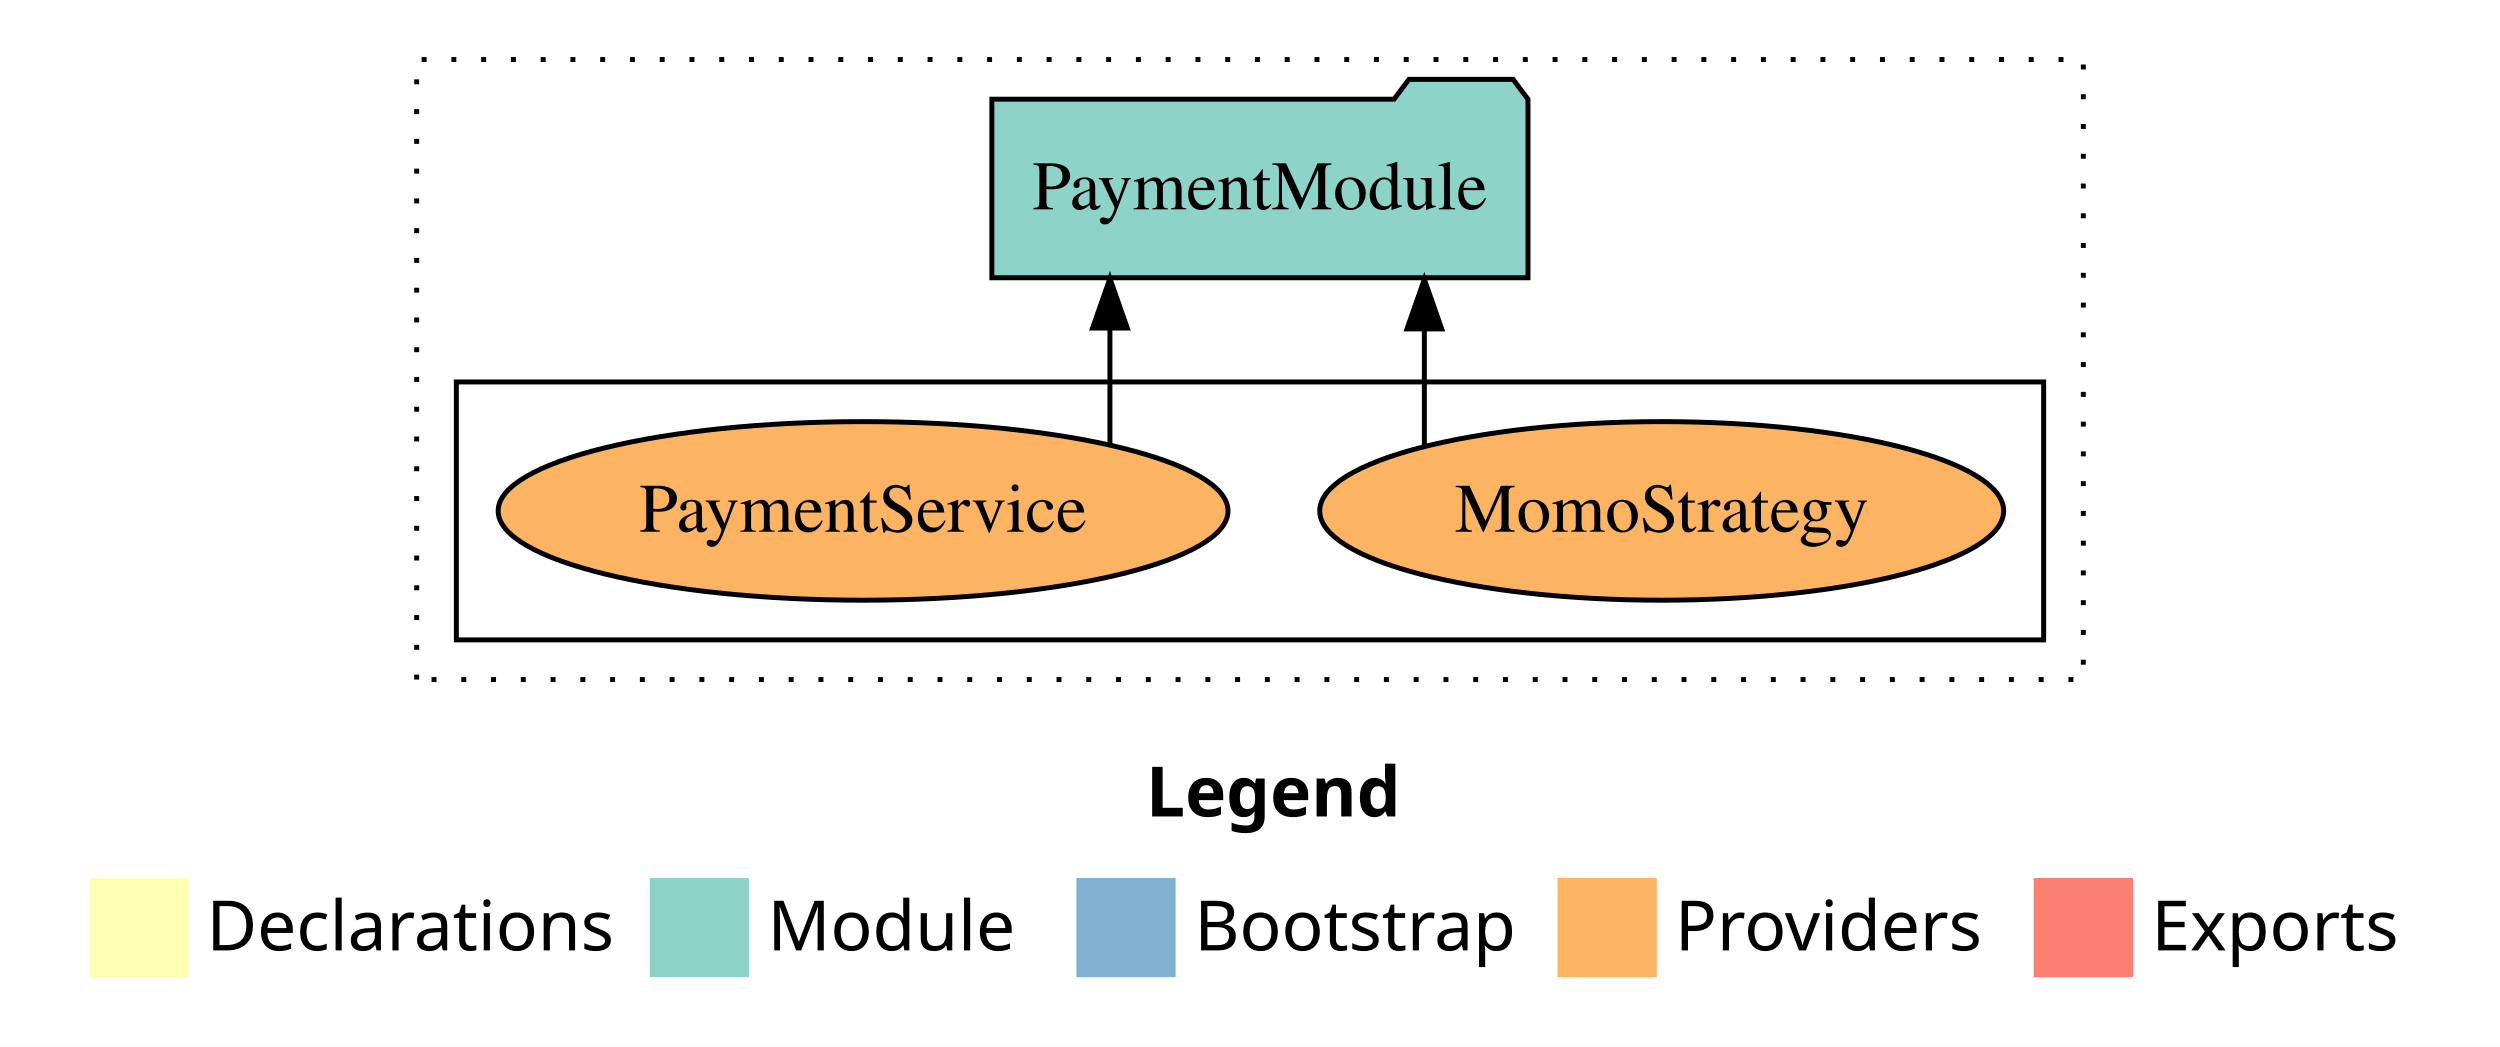
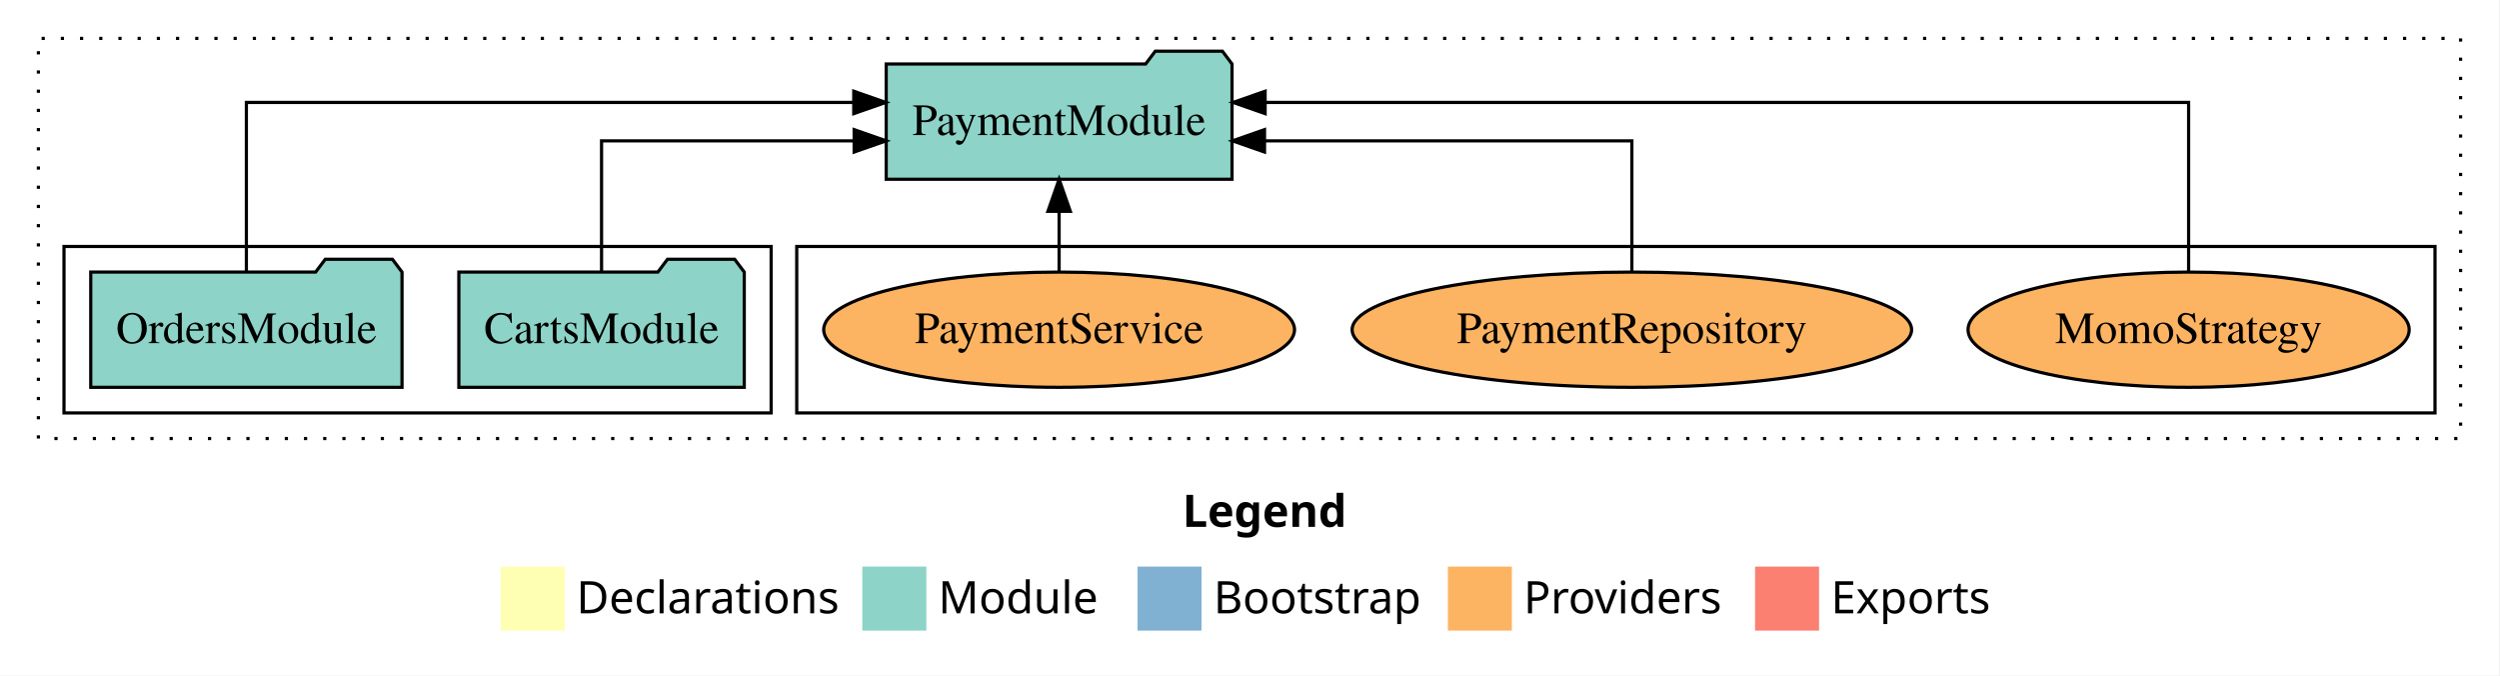
- <svg xmlns="http://www.w3.org/2000/svg" width="504pt" height="211pt" viewBox="0.00 0.00 504.00 211.00">
+ <svg xmlns="http://www.w3.org/2000/svg" width="781pt" height="211pt" viewBox="0.00 0.00 781.00 211.00">
  <g id="graph0" class="graph" transform="scale(1 1) rotate(0) translate(4 207)">
-     <polygon fill="white" stroke="transparent" points="-4,4 -4,-207 500,-207 500,4 -4,4" />
-     <text text-anchor="start" x="227.01" y="-42.4" font-family="Times-12" font-weight="bold" font-size="14.00">Legend</text>
-     <polygon fill="#ffffb3" stroke="transparent" points="14,-10 14,-30 34,-30 34,-10 14,-10" />
-     <text text-anchor="start" x="37.63" y="-15.4" font-family="Times-12" font-size="14.00">  Declarations</text>
-     <polygon fill="#8dd3c7" stroke="transparent" points="127,-10 127,-30 147,-30 147,-10 127,-10" />
-     <text text-anchor="start" x="150.73" y="-15.4" font-family="Times-12" font-size="14.00">  Module</text>
-     <polygon fill="#80b1d3" stroke="transparent" points="213,-10 213,-30 233,-30 233,-10 213,-10" />
-     <text text-anchor="start" x="236.78" y="-15.4" font-family="Times-12" font-size="14.00">  Bootstrap</text>
-     <polygon fill="#fdb462" stroke="transparent" points="310,-10 310,-30 330,-30 330,-10 310,-10" />
-     <text text-anchor="start" x="333.67" y="-15.4" font-family="Times-12" font-size="14.00">  Providers</text>
-     <polygon fill="#fb8072" stroke="transparent" points="406,-10 406,-30 426,-30 426,-10 406,-10" />
-     <text text-anchor="start" x="429.73" y="-15.4" font-family="Times-12" font-size="14.00">  Exports</text>
+     <polygon fill="white" stroke="transparent" points="-4,4 -4,-207 777,-207 777,4 -4,4" />
+     <text text-anchor="start" x="365.51" y="-42.4" font-family="Times-12" font-weight="bold" font-size="14.00">Legend</text>
+     <polygon fill="#ffffb3" stroke="transparent" points="152.5,-10 152.5,-30 172.5,-30 172.5,-10 152.5,-10" />
+     <text text-anchor="start" x="176.13" y="-15.4" font-family="Times-12" font-size="14.00">  Declarations</text>
+     <polygon fill="#8dd3c7" stroke="transparent" points="265.5,-10 265.5,-30 285.5,-30 285.5,-10 265.5,-10" />
+     <text text-anchor="start" x="289.23" y="-15.4" font-family="Times-12" font-size="14.00">  Module</text>
+     <polygon fill="#80b1d3" stroke="transparent" points="351.5,-10 351.5,-30 371.5,-30 371.5,-10 351.5,-10" />
+     <text text-anchor="start" x="375.28" y="-15.4" font-family="Times-12" font-size="14.00">  Bootstrap</text>
+     <polygon fill="#fdb462" stroke="transparent" points="448.5,-10 448.5,-30 468.5,-30 468.5,-10 448.5,-10" />
+     <text text-anchor="start" x="472.17" y="-15.4" font-family="Times-12" font-size="14.00">  Providers</text>
+     <polygon fill="#fb8072" stroke="transparent" points="544.5,-10 544.5,-30 564.5,-30 564.5,-10 544.5,-10" />
+     <text text-anchor="start" x="568.23" y="-15.4" font-family="Times-12" font-size="14.00">  Exports</text>
    <g id="clust1" class="cluster">
-       <polygon fill="none" stroke="black" stroke-dasharray="1,5" points="80,-70 80,-195 416,-195 416,-70 80,-70" />
+       <polygon fill="none" stroke="black" stroke-dasharray="1,5" points="8,-70 8,-195 765,-195 765,-70 8,-70" />
    </g>
    <g id="clust6" class="cluster">
-       <polygon fill="none" stroke="black" points="88,-78 88,-130 408,-130 408,-78 88,-78" />
+       <polygon fill="none" stroke="black" points="245,-78 245,-130 757,-130 757,-78 245,-78" />
+     </g>
+     <g id="clust3" class="cluster">
+       <polygon fill="none" stroke="black" points="16,-78 16,-130 237,-130 237,-78 16,-78" />
    </g>
    <g id="node1" class="node">
-       <ellipse fill="#fdb462" stroke="black" cx="331" cy="-104" rx="68.94" ry="18" />
-       <text text-anchor="middle" x="331" y="-99.8" font-family="Times,serif" font-size="14.00">MomoStrategy</text>
+       <polygon fill="#8dd3c7" stroke="black" points="228.6,-122 225.6,-126 204.6,-126 201.6,-122 139.4,-122 139.4,-86 228.6,-86 228.6,-122" />
+       <text text-anchor="middle" x="184" y="-99.8" font-family="Times,serif" font-size="14.00">CartsModule</text>
    </g>
    <g id="node3" class="node">
-       <polygon fill="#8dd3c7" stroke="black" points="304.04,-187 301.04,-191 280.04,-191 277.04,-187 195.96,-187 195.96,-151 304.04,-151 304.04,-187" />
-       <text text-anchor="middle" x="250" y="-164.8" font-family="Times,serif" font-size="14.00">PaymentModule</text>
+       <polygon fill="#8dd3c7" stroke="black" points="381.04,-187 378.04,-191 357.04,-191 354.04,-187 272.96,-187 272.96,-151 381.04,-151 381.04,-187" />
+       <text text-anchor="middle" x="327" y="-164.8" font-family="Times,serif" font-size="14.00">PaymentModule</text>
    </g>
    <g id="edge1" class="edge">
-       <path fill="none" stroke="black" d="M283.15,-117.15C283.15,-117.15 283.15,-140.69 283.15,-140.69" />
-       <polygon fill="black" stroke="black" points="279.65,-140.69 283.15,-150.69 286.65,-140.69 279.65,-140.69" />
+       <path fill="none" stroke="black" d="M184,-122.02C184,-139.37 184,-163 184,-163 184,-163 262.94,-163 262.94,-163" />
+       <polygon fill="black" stroke="black" points="262.94,-166.5 272.94,-163 262.94,-159.5 262.94,-166.5" />
    </g>
    <g id="node2" class="node">
-       <ellipse fill="#fdb462" stroke="black" cx="170" cy="-104" rx="73.57" ry="18" />
-       <text text-anchor="middle" x="170" y="-99.8" font-family="Times,serif" font-size="14.00">PaymentService</text>
+       <polygon fill="#8dd3c7" stroke="black" points="121.64,-122 118.64,-126 97.64,-126 94.64,-122 24.36,-122 24.36,-86 121.64,-86 121.64,-122" />
+       <text text-anchor="middle" x="73" y="-99.8" font-family="Times,serif" font-size="14.00">OrdersModule</text>
    </g>
    <g id="edge2" class="edge">
-       <path fill="none" stroke="black" d="M219.76,-117.47C219.76,-117.47 219.76,-140.86 219.76,-140.86" />
-       <polygon fill="black" stroke="black" points="216.26,-140.86 219.76,-150.86 223.26,-140.86 216.26,-140.86" />
+       <path fill="none" stroke="black" d="M73,-122.28C73,-143.32 73,-175 73,-175 73,-175 262.82,-175 262.82,-175" />
+       <polygon fill="black" stroke="black" points="262.82,-178.5 272.82,-175 262.82,-171.5 262.82,-178.5" />
+     </g>
+     <g id="node4" class="node">
+       <ellipse fill="#fdb462" stroke="black" cx="680" cy="-104" rx="68.94" ry="18" />
+       <text text-anchor="middle" x="680" y="-99.8" font-family="Times,serif" font-size="14.00">MomoStrategy</text>
+     </g>
+     <g id="edge3" class="edge">
+       <path fill="none" stroke="black" d="M680,-122.28C680,-143.32 680,-175 680,-175 680,-175 391.38,-175 391.38,-175" />
+       <polygon fill="black" stroke="black" points="391.38,-171.5 381.38,-175 391.38,-178.5 391.38,-171.5" />
+     </g>
+     <g id="node5" class="node">
+       <ellipse fill="#fdb462" stroke="black" cx="506" cy="-104" rx="87.42" ry="18" />
+       <text text-anchor="middle" x="506" y="-99.8" font-family="Times,serif" font-size="14.00">PaymentRepository</text>
+     </g>
+     <g id="edge4" class="edge">
+       <path fill="none" stroke="black" d="M506,-122.02C506,-139.37 506,-163 506,-163 506,-163 391.19,-163 391.19,-163" />
+       <polygon fill="black" stroke="black" points="391.19,-159.5 381.19,-163 391.19,-166.5 391.19,-159.5" />
+     </g>
+     <g id="node6" class="node">
+       <ellipse fill="#fdb462" stroke="black" cx="327" cy="-104" rx="73.57" ry="18" />
+       <text text-anchor="middle" x="327" y="-99.8" font-family="Times,serif" font-size="14.00">PaymentService</text>
+     </g>
+     <g id="edge5" class="edge">
+       <path fill="none" stroke="black" d="M327,-122.11C327,-122.11 327,-140.99 327,-140.99" />
+       <polygon fill="black" stroke="black" points="323.5,-140.99 327,-150.99 330.5,-140.99 323.5,-140.99" />
    </g>
  </g>
</svg>
